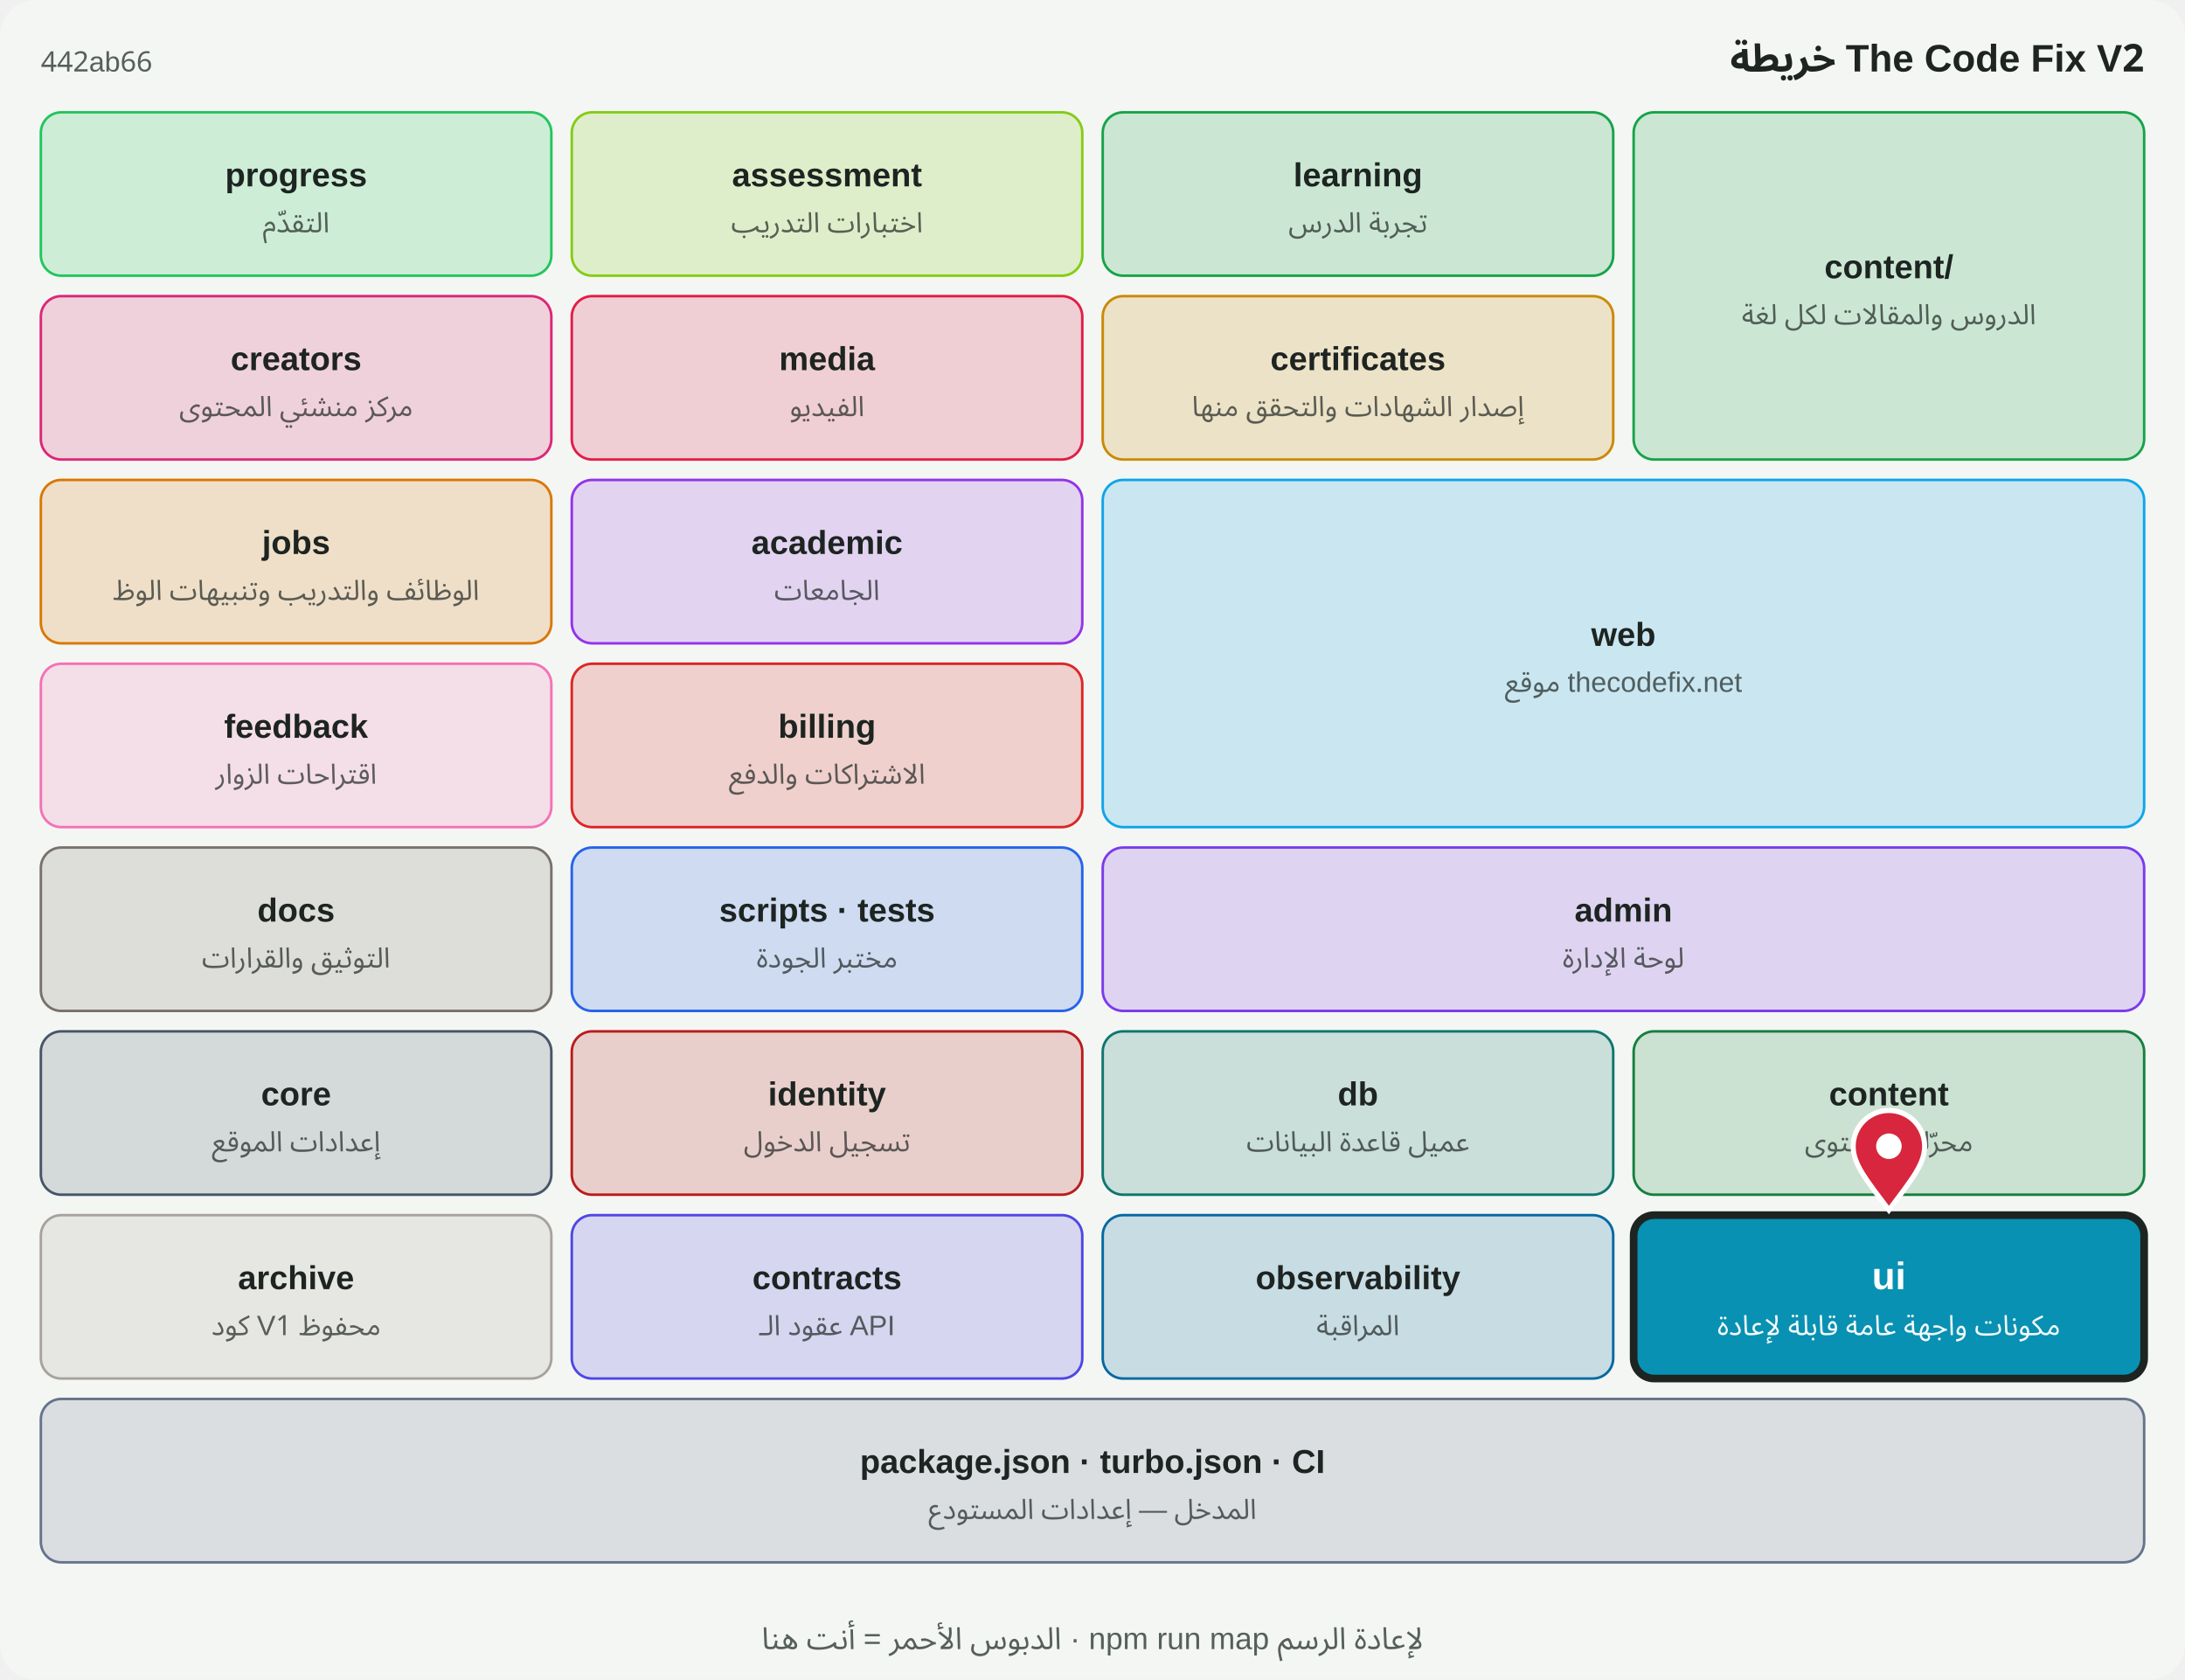
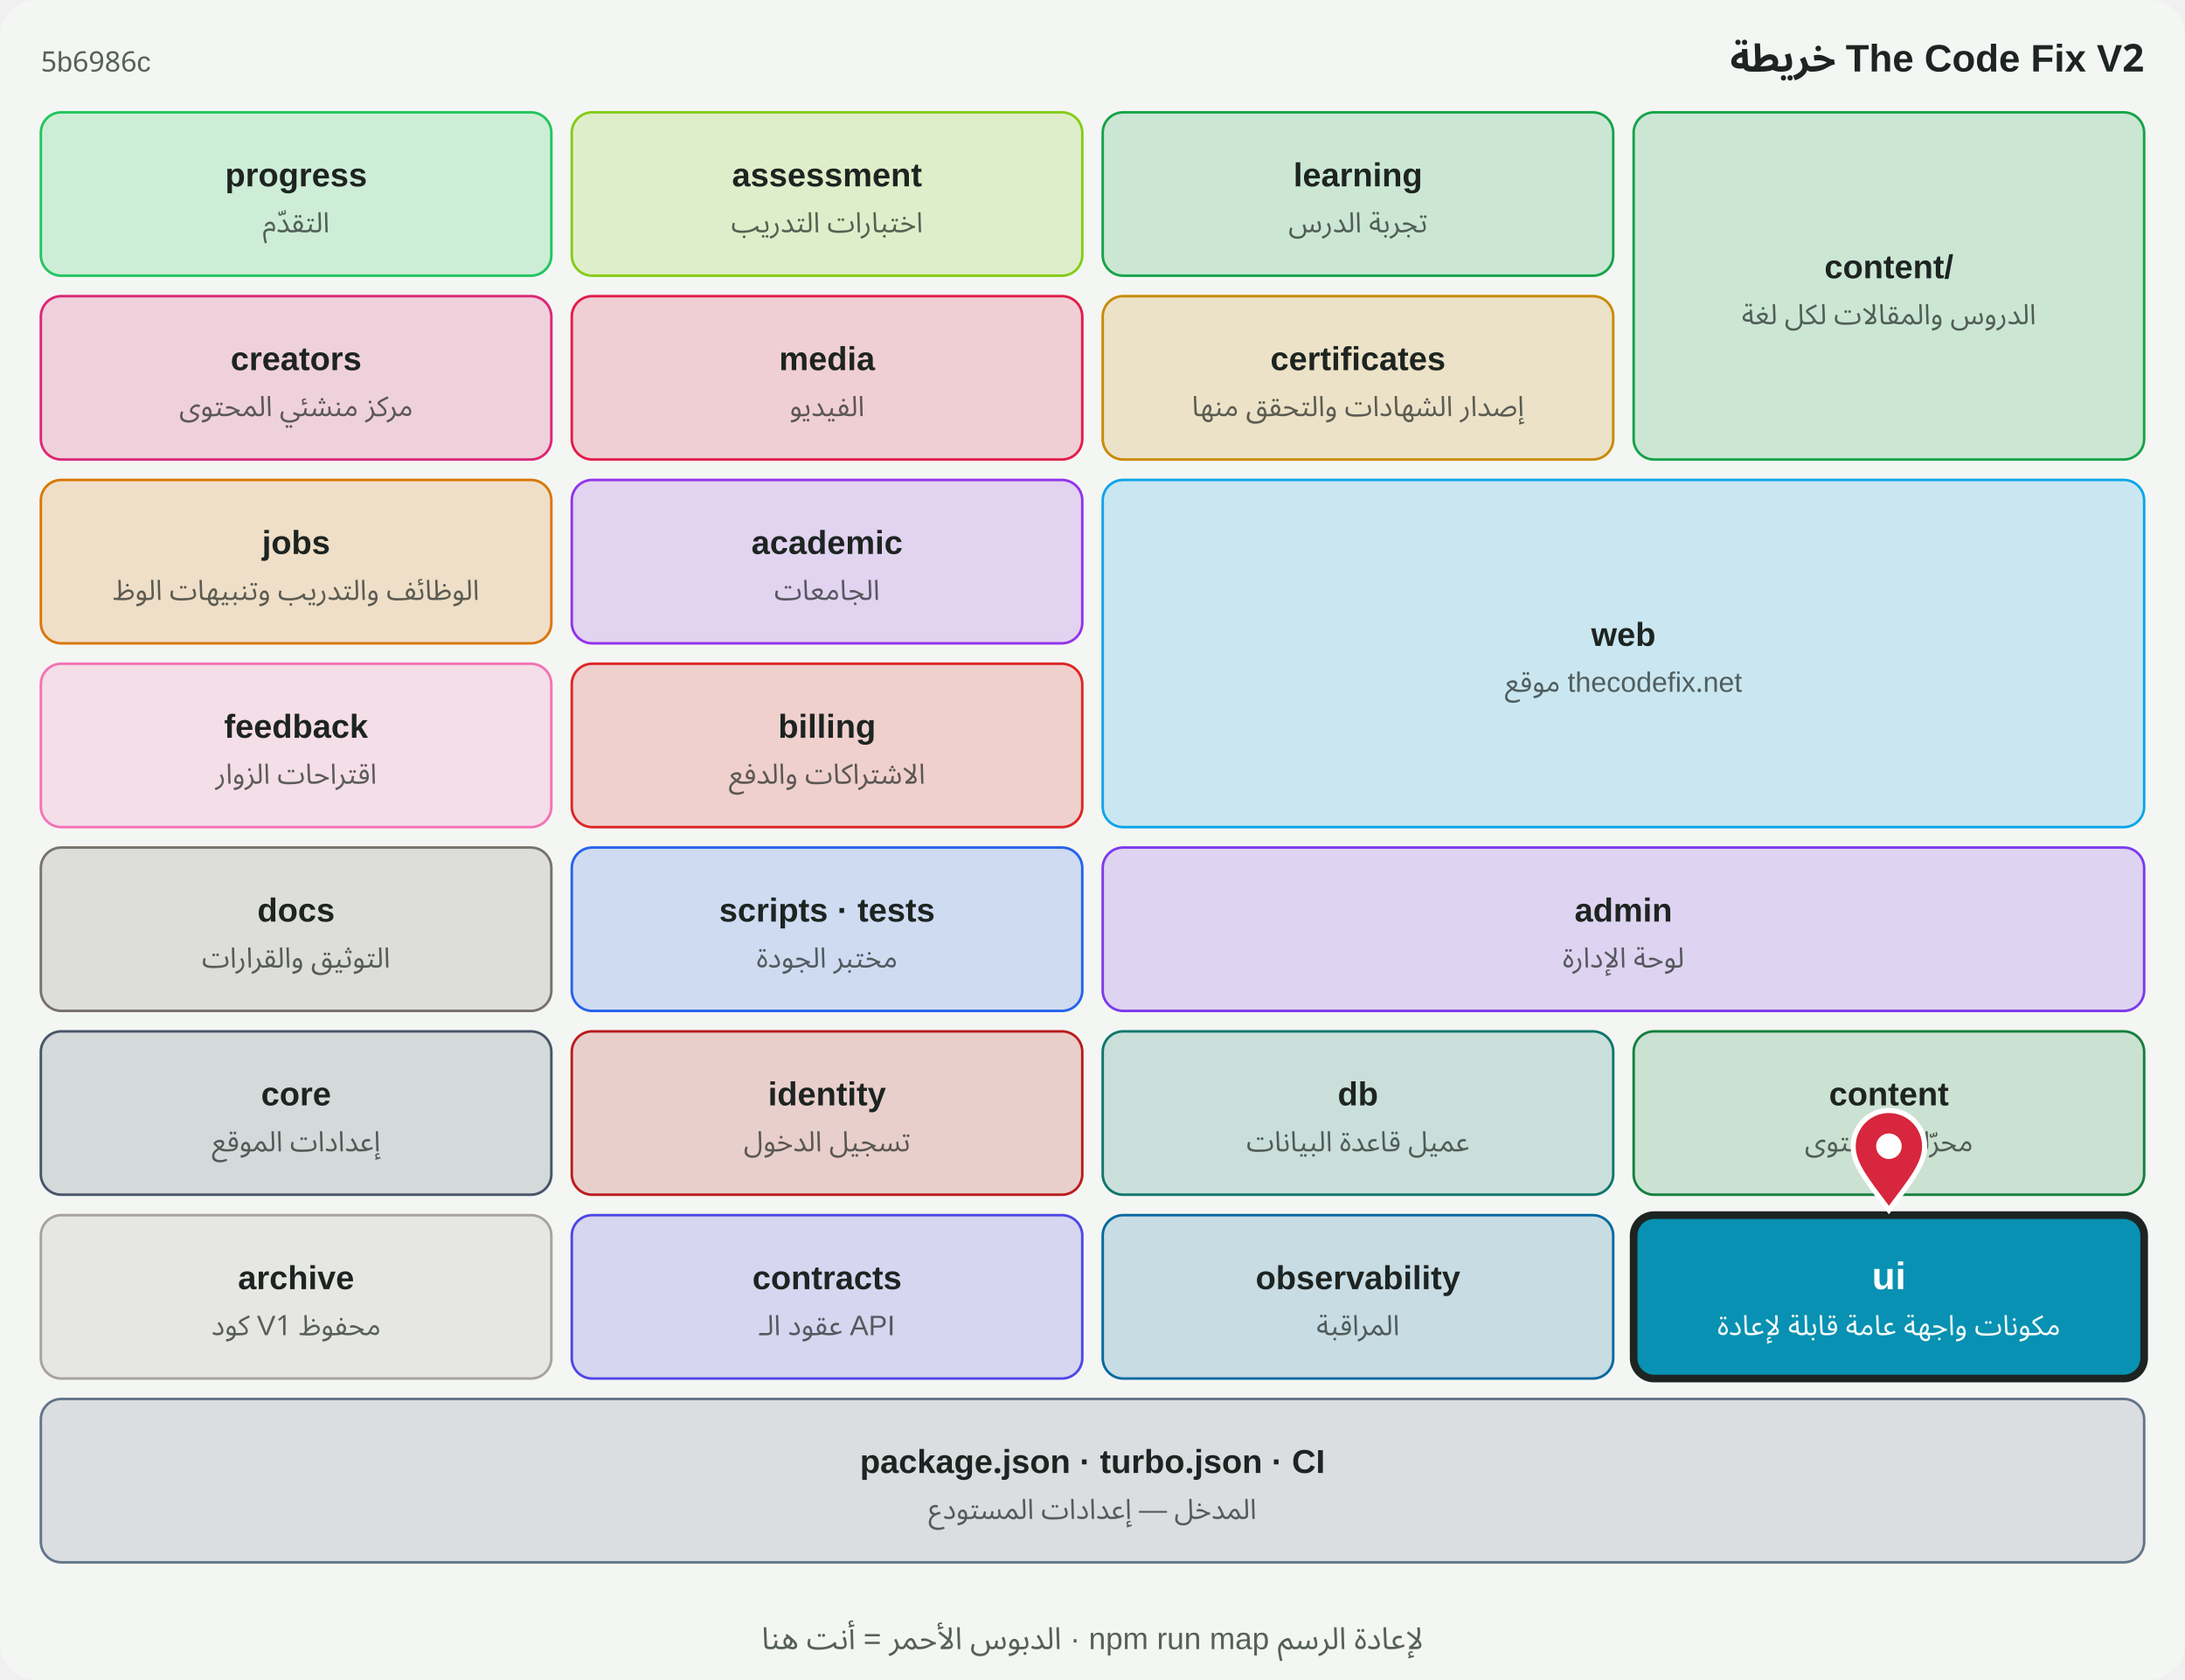
<svg xmlns="http://www.w3.org/2000/svg" viewBox="0 0 856 658" width="856" height="658" font-family="'Segoe UI', Tahoma, 'Noto Sans Arabic', Arial, sans-serif" role="img" aria-label="خريطة مشروع The Code Fix — مكونات واجهة عامة قابلة لإعادة الاستخدام (@tcf/ui)">
  <rect width="856" height="658" rx="14" fill="#f4f6f3" />
  <text x="840" y="28" text-anchor="end" font-size="15" font-weight="700" fill="#1d2421">خريطة The Code Fix V2</text>
-   <text x="16" y="28" font-size="11" fill="#56605b">442ab66</text>
+   <text x="16" y="28" font-size="11" fill="#56605b">5b6986c</text>
  <g>
    <rect x="640" y="44" width="200" height="136" rx="8" fill="#16a34a" fill-opacity="0.18" stroke="#16a34a" stroke-width="1" />
    <text x="740" y="109" text-anchor="middle" font-size="13" font-weight="600" fill="#1d2421">content/</text>
    <text x="740" y="127" text-anchor="middle" font-size="11" fill="#1d2421" fill-opacity="0.7">الدروس والمقالات لكل لغة</text>
  </g>
  <g>
    <rect x="432" y="44" width="200" height="64" rx="8" fill="#16a34a" fill-opacity="0.18" stroke="#16a34a" stroke-width="1" />
    <text x="532" y="73" text-anchor="middle" font-size="13" font-weight="600" fill="#1d2421">learning</text>
    <text x="532" y="91" text-anchor="middle" font-size="11" fill="#1d2421" fill-opacity="0.7">تجربة الدرس</text>
  </g>
  <g>
    <rect x="224" y="44" width="200" height="64" rx="8" fill="#84cc16" fill-opacity="0.18" stroke="#84cc16" stroke-width="1" />
    <text x="324" y="73" text-anchor="middle" font-size="13" font-weight="600" fill="#1d2421">assessment</text>
    <text x="324" y="91" text-anchor="middle" font-size="11" fill="#1d2421" fill-opacity="0.7">اختبارات التدريب</text>
  </g>
  <g>
    <rect x="16" y="44" width="200" height="64" rx="8" fill="#22c55e" fill-opacity="0.18" stroke="#22c55e" stroke-width="1" />
    <text x="116" y="73" text-anchor="middle" font-size="13" font-weight="600" fill="#1d2421">progress</text>
    <text x="116" y="91" text-anchor="middle" font-size="11" fill="#1d2421" fill-opacity="0.7">التقدّم</text>
  </g>
  <g>
    <rect x="432" y="116" width="200" height="64" rx="8" fill="#ca8a04" fill-opacity="0.18" stroke="#ca8a04" stroke-width="1" />
    <text x="532" y="145" text-anchor="middle" font-size="13" font-weight="600" fill="#1d2421">certificates</text>
    <text x="532" y="163" text-anchor="middle" font-size="11" fill="#1d2421" fill-opacity="0.7">إصدار الشهادات والتحقق منها</text>
  </g>
  <g>
    <rect x="224" y="116" width="200" height="64" rx="8" fill="#e11d48" fill-opacity="0.18" stroke="#e11d48" stroke-width="1" />
    <text x="324" y="145" text-anchor="middle" font-size="13" font-weight="600" fill="#1d2421">media</text>
    <text x="324" y="163" text-anchor="middle" font-size="11" fill="#1d2421" fill-opacity="0.7">الفيديو</text>
  </g>
  <g>
    <rect x="16" y="116" width="200" height="64" rx="8" fill="#db2777" fill-opacity="0.18" stroke="#db2777" stroke-width="1" />
    <text x="116" y="145" text-anchor="middle" font-size="13" font-weight="600" fill="#1d2421">creators</text>
    <text x="116" y="163" text-anchor="middle" font-size="11" fill="#1d2421" fill-opacity="0.7">مركز منشئي المحتوى</text>
  </g>
  <g>
    <rect x="432" y="188" width="408" height="136" rx="8" fill="#0ea5e9" fill-opacity="0.18" stroke="#0ea5e9" stroke-width="1" />
    <text x="636" y="253" text-anchor="middle" font-size="13" font-weight="600" fill="#1d2421">web</text>
    <text x="636" y="271" text-anchor="middle" font-size="11" fill="#1d2421" fill-opacity="0.7">موقع thecodefix.net</text>
  </g>
  <g>
    <rect x="224" y="188" width="200" height="64" rx="8" fill="#9333ea" fill-opacity="0.18" stroke="#9333ea" stroke-width="1" />
    <text x="324" y="217" text-anchor="middle" font-size="13" font-weight="600" fill="#1d2421">academic</text>
    <text x="324" y="235" text-anchor="middle" font-size="11" fill="#1d2421" fill-opacity="0.7">الجامعات</text>
  </g>
  <g>
    <rect x="16" y="188" width="200" height="64" rx="8" fill="#d97706" fill-opacity="0.18" stroke="#d97706" stroke-width="1" />
    <text x="116" y="217" text-anchor="middle" font-size="13" font-weight="600" fill="#1d2421">jobs</text>
    <text x="116" y="235" text-anchor="middle" font-size="11" fill="#1d2421" fill-opacity="0.7">الوظائف والتدريب وتنبيهات الوظ</text>
  </g>
  <g>
    <rect x="224" y="260" width="200" height="64" rx="8" fill="#dc2626" fill-opacity="0.18" stroke="#dc2626" stroke-width="1" />
    <text x="324" y="289" text-anchor="middle" font-size="13" font-weight="600" fill="#1d2421">billing</text>
    <text x="324" y="307" text-anchor="middle" font-size="11" fill="#1d2421" fill-opacity="0.7">الاشتراكات والدفع</text>
  </g>
  <g>
    <rect x="16" y="260" width="200" height="64" rx="8" fill="#f472b6" fill-opacity="0.18" stroke="#f472b6" stroke-width="1" />
    <text x="116" y="289" text-anchor="middle" font-size="13" font-weight="600" fill="#1d2421">feedback</text>
    <text x="116" y="307" text-anchor="middle" font-size="11" fill="#1d2421" fill-opacity="0.7">اقتراحات الزوار</text>
  </g>
  <g>
    <rect x="432" y="332" width="408" height="64" rx="8" fill="#7c3aed" fill-opacity="0.18" stroke="#7c3aed" stroke-width="1" />
    <text x="636" y="361" text-anchor="middle" font-size="13" font-weight="600" fill="#1d2421">admin</text>
    <text x="636" y="379" text-anchor="middle" font-size="11" fill="#1d2421" fill-opacity="0.7">لوحة الإدارة</text>
  </g>
  <g>
    <rect x="224" y="332" width="200" height="64" rx="8" fill="#2563eb" fill-opacity="0.18" stroke="#2563eb" stroke-width="1" />
    <text x="324" y="361" text-anchor="middle" font-size="13" font-weight="600" fill="#1d2421">scripts · tests</text>
    <text x="324" y="379" text-anchor="middle" font-size="11" fill="#1d2421" fill-opacity="0.7">مختبر الجودة</text>
  </g>
  <g>
    <rect x="16" y="332" width="200" height="64" rx="8" fill="#78716c" fill-opacity="0.18" stroke="#78716c" stroke-width="1" />
    <text x="116" y="361" text-anchor="middle" font-size="13" font-weight="600" fill="#1d2421">docs</text>
    <text x="116" y="379" text-anchor="middle" font-size="11" fill="#1d2421" fill-opacity="0.7">التوثيق والقرارات</text>
  </g>
  <g>
    <rect x="640" y="404" width="200" height="64" rx="8" fill="#15803d" fill-opacity="0.18" stroke="#15803d" stroke-width="1" />
    <text x="740" y="433" text-anchor="middle" font-size="13" font-weight="600" fill="#1d2421">content</text>
    <text x="740" y="451" text-anchor="middle" font-size="11" fill="#1d2421" fill-opacity="0.7">محرّك المحتوى</text>
  </g>
  <g>
    <rect x="432" y="404" width="200" height="64" rx="8" fill="#0f766e" fill-opacity="0.18" stroke="#0f766e" stroke-width="1" />
    <text x="532" y="433" text-anchor="middle" font-size="13" font-weight="600" fill="#1d2421">db</text>
    <text x="532" y="451" text-anchor="middle" font-size="11" fill="#1d2421" fill-opacity="0.7">عميل قاعدة البيانات</text>
  </g>
  <g>
    <rect x="224" y="404" width="200" height="64" rx="8" fill="#b91c1c" fill-opacity="0.18" stroke="#b91c1c" stroke-width="1" />
    <text x="324" y="433" text-anchor="middle" font-size="13" font-weight="600" fill="#1d2421">identity</text>
    <text x="324" y="451" text-anchor="middle" font-size="11" fill="#1d2421" fill-opacity="0.7">تسجيل الدخول</text>
  </g>
  <g>
    <rect x="16" y="404" width="200" height="64" rx="8" fill="#475569" fill-opacity="0.18" stroke="#475569" stroke-width="1" />
    <text x="116" y="433" text-anchor="middle" font-size="13" font-weight="600" fill="#1d2421">core</text>
    <text x="116" y="451" text-anchor="middle" font-size="11" fill="#1d2421" fill-opacity="0.7">إعدادات الموقع</text>
  </g>
  <g>
    <rect x="640" y="476" width="200" height="64" rx="8" fill="#0891b2" fill-opacity="1" stroke="#1d2421" stroke-width="3" />
    <text x="740" y="505" text-anchor="middle" font-size="15" font-weight="700" fill="#ffffff">ui</text>
    <text x="740" y="523" text-anchor="middle" font-size="11" fill="#ffffff" fill-opacity="0.95">مكونات واجهة عامة قابلة لإعادة</text>
  </g>
  <path d="M740 474 c-9 -12 -14 -18 -14 -25 a14 14 0 0 1 28 0 c0 7 -5 13 -14 25z" fill="#d7263d" stroke="#fff" stroke-width="2" />
  <circle cx="740" cy="449" r="5" fill="#fff" />
  <g>
    <rect x="432" y="476" width="200" height="64" rx="8" fill="#0369a1" fill-opacity="0.18" stroke="#0369a1" stroke-width="1" />
    <text x="532" y="505" text-anchor="middle" font-size="13" font-weight="600" fill="#1d2421">observability</text>
    <text x="532" y="523" text-anchor="middle" font-size="11" fill="#1d2421" fill-opacity="0.7">المراقبة</text>
  </g>
  <g>
    <rect x="224" y="476" width="200" height="64" rx="8" fill="#4f46e5" fill-opacity="0.18" stroke="#4f46e5" stroke-width="1" />
    <text x="324" y="505" text-anchor="middle" font-size="13" font-weight="600" fill="#1d2421">contracts</text>
    <text x="324" y="523" text-anchor="middle" font-size="11" fill="#1d2421" fill-opacity="0.7">عقود الـ API</text>
  </g>
  <g>
    <rect x="16" y="476" width="200" height="64" rx="8" fill="#a8a29e" fill-opacity="0.18" stroke="#a8a29e" stroke-width="1" />
    <text x="116" y="505" text-anchor="middle" font-size="13" font-weight="600" fill="#1d2421">archive</text>
    <text x="116" y="523" text-anchor="middle" font-size="11" fill="#1d2421" fill-opacity="0.7">كود V1 محفوظ</text>
  </g>
  <g>
    <rect x="16" y="548" width="824" height="64" rx="8" fill="#64748b" fill-opacity="0.18" stroke="#64748b" stroke-width="1" />
    <text x="428" y="577" text-anchor="middle" font-size="13" font-weight="600" fill="#1d2421">package.json · turbo.json · CI</text>
    <text x="428" y="595" text-anchor="middle" font-size="11" fill="#1d2421" fill-opacity="0.7">المدخل — إعدادات المستودع</text>
  </g>
  <text x="428" y="646" text-anchor="middle" font-size="12" fill="#56605b">الدبوس الأحمر = أنت هنا · npm run map لإعادة الرسم</text>
</svg>
